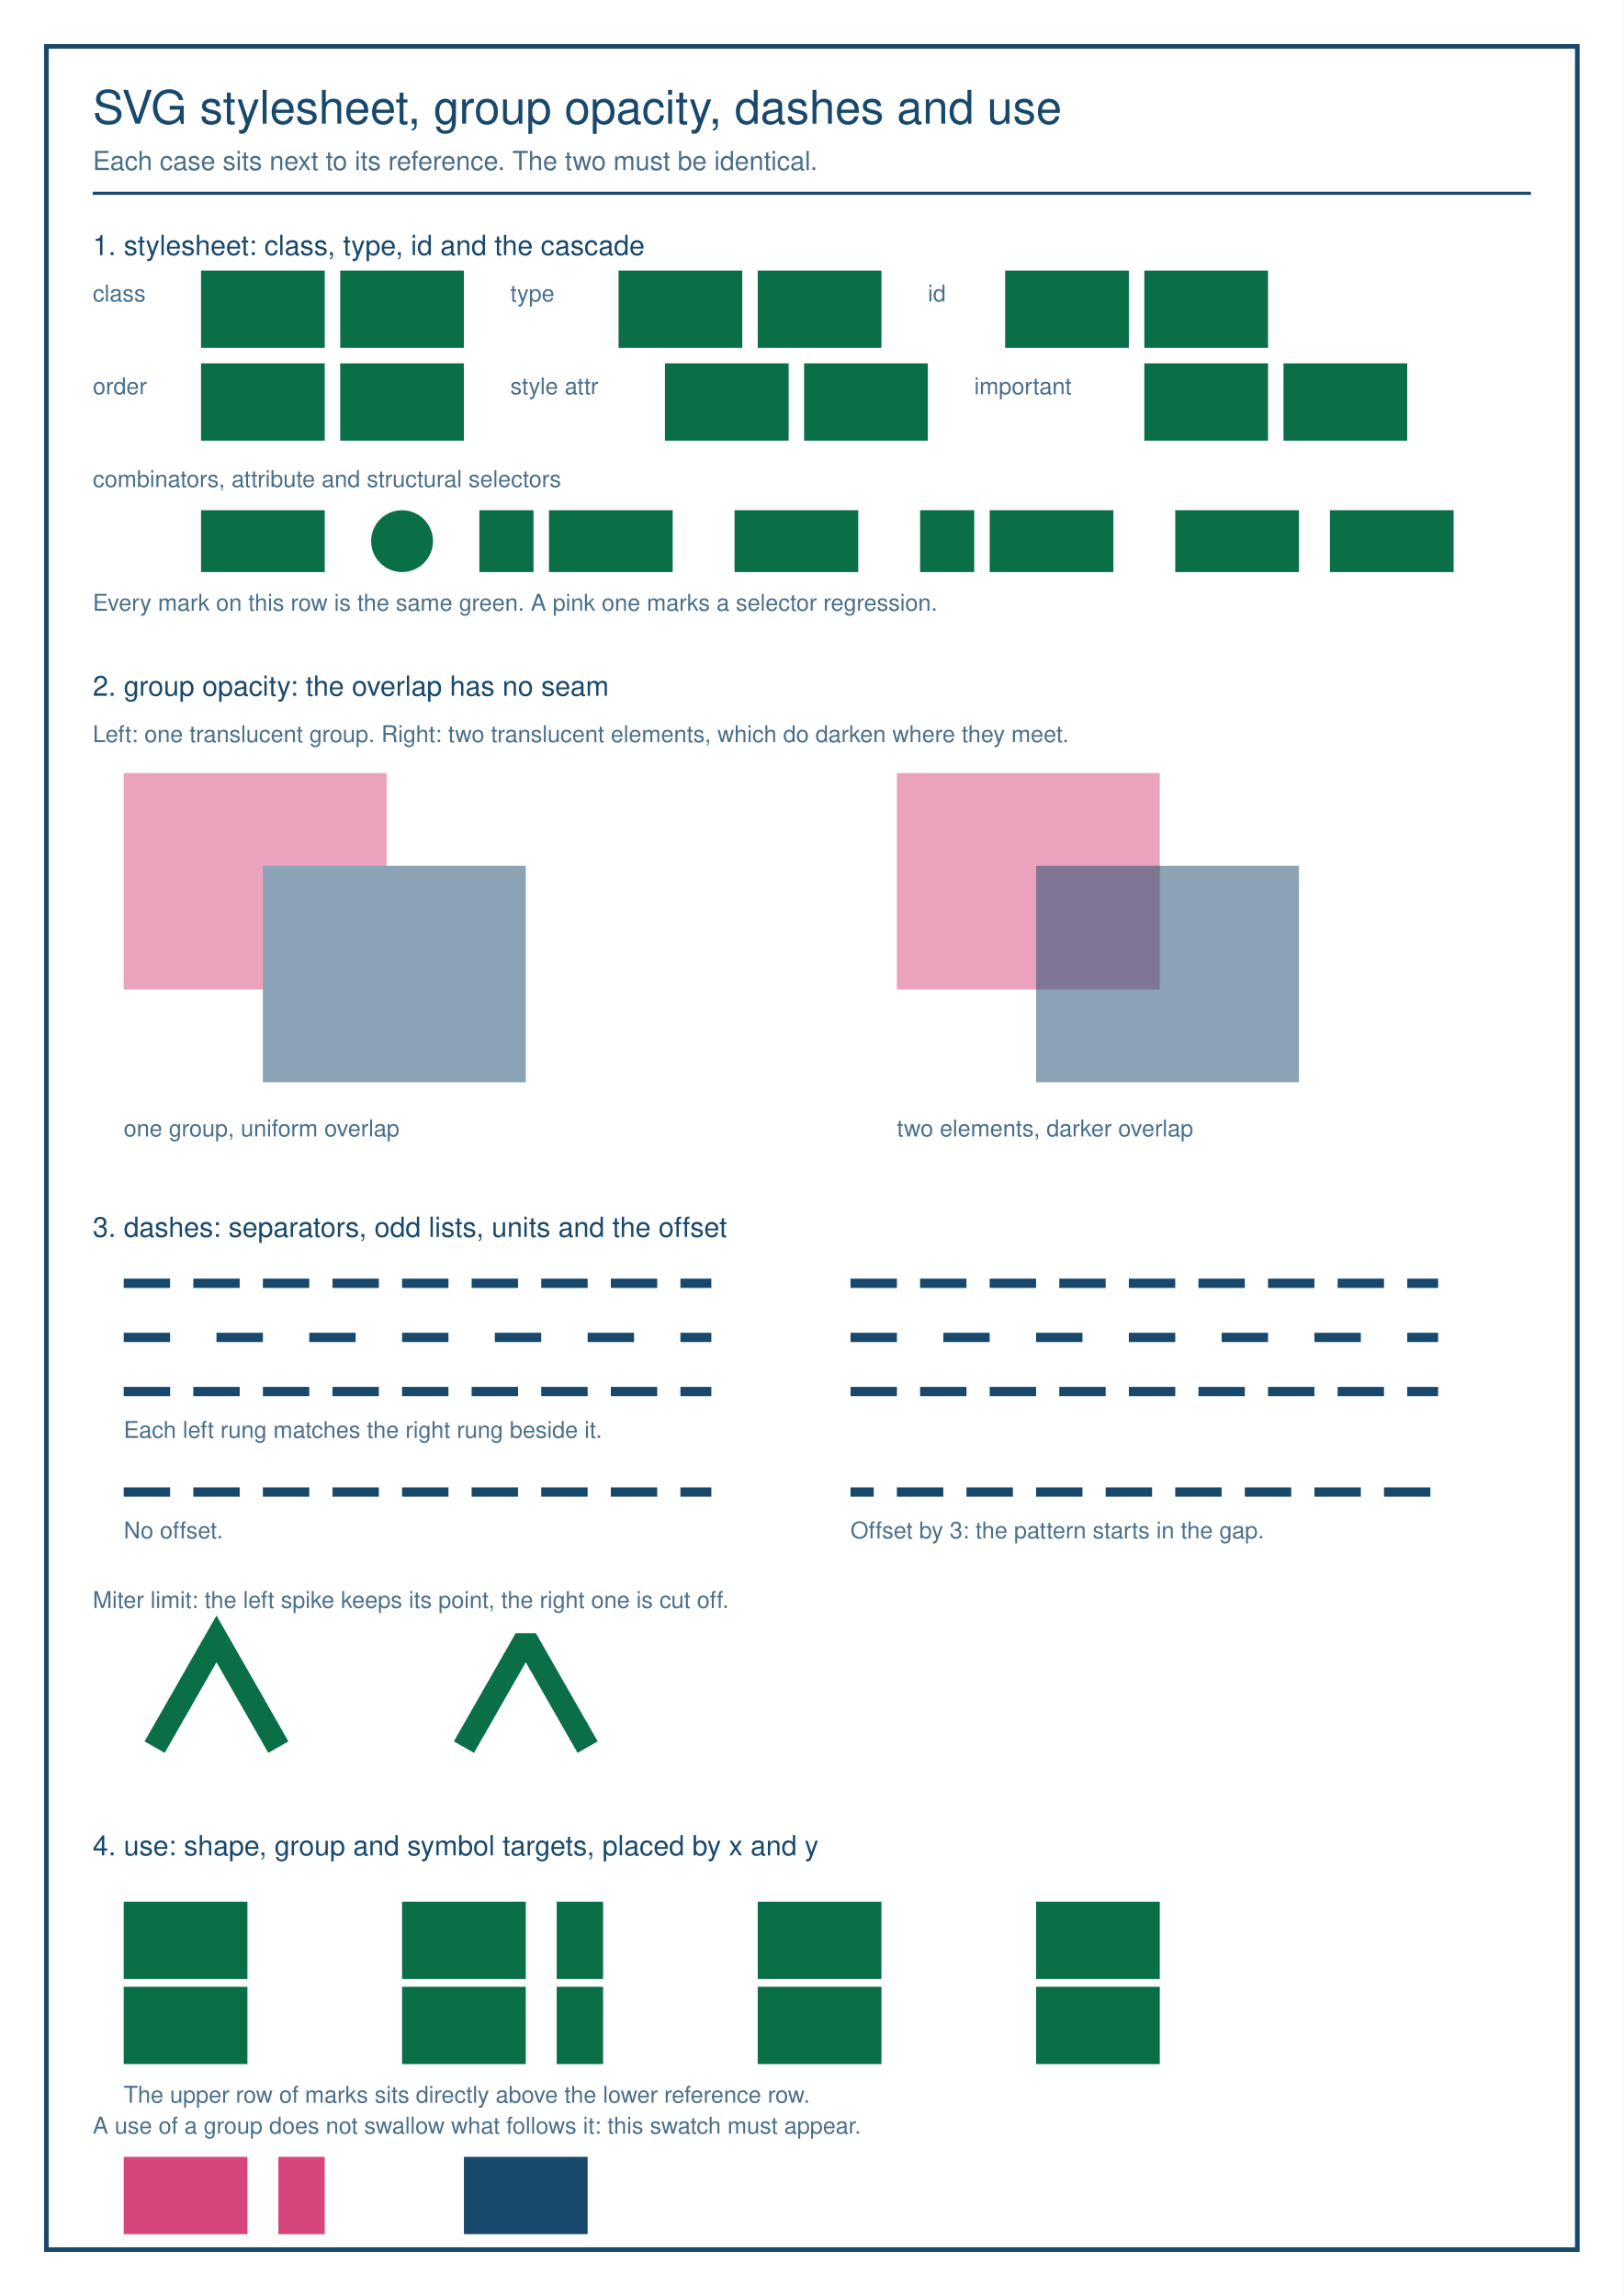
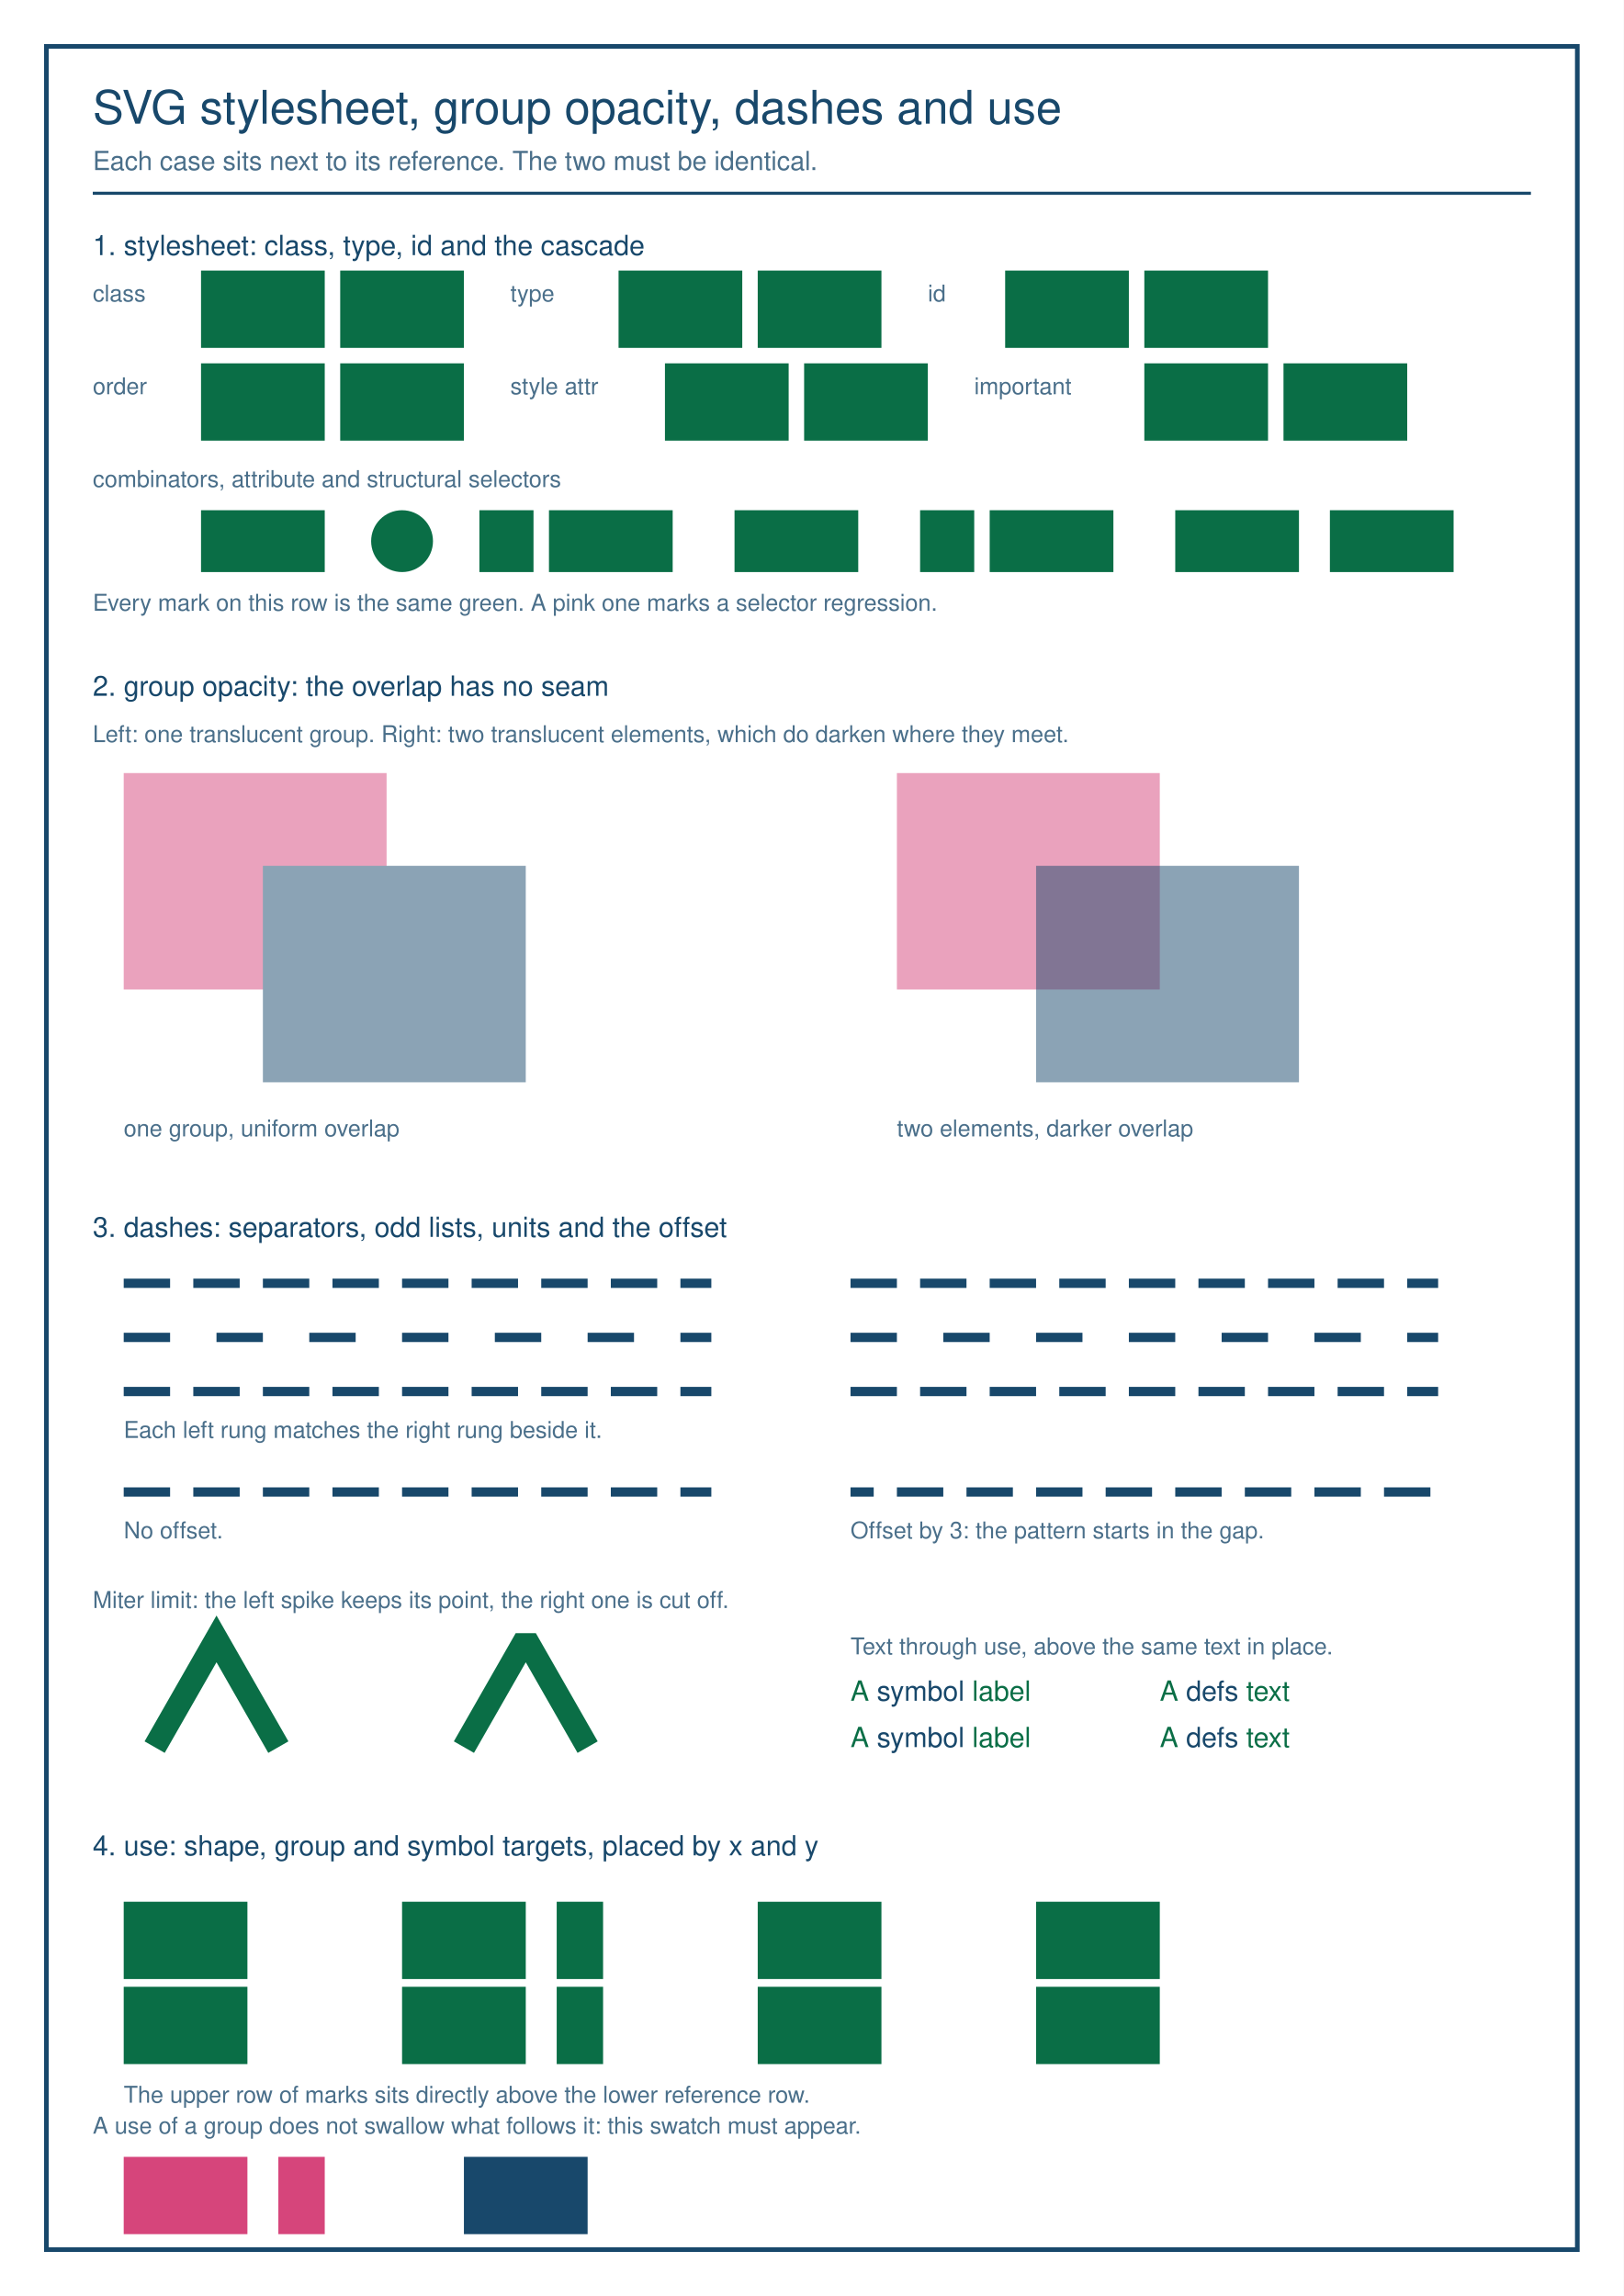
<svg xmlns="http://www.w3.org/2000/svg" xmlns:xlink="http://www.w3.org/1999/xlink" width="210mm" height="297mm" viewBox="0 0 210 297" version="1.1">
  <style>
    .fill-ok    { fill: #0a6e46; }
    rect.type   { fill: #0a6e46; }
    #by-id      { fill: #0a6e46; }
    .low        { fill: #d6457b; }
    .high       { fill: #0a6e46; }
    .forced     { fill: #0a6e46 !important; }
    .dashed     { stroke: #18486b; stroke-width: 1.2; fill: none; }
    g.frame &gt; rect          { fill: #0a6e46; }
    g.frame circle          { fill: #0a6e46; }
    rect.lead + rect        { fill: #0a6e46; }
    [data-swatch="ok"]      { fill: #0a6e46; }
    g.count rect:nth-child(2) { fill: #0a6e46; }
    rect.pick:not(.skip)    { fill: #0a6e46; }
  </style>
  <defs>
    <rect id="tile" width="16" height="10" />
    <g id="pair">
      <rect width="16" height="10" />
      <rect x="20" y="0" width="6" height="10" />
    </g>
    <symbol id="badge">
      <rect width="16" height="10" />
    </symbol>
+     <symbol id="label">
+       <text x="0" y="4" font-family="Helvetica" font-size="3.6" fill="#0a6e46">A <tspan fill="#18486b">symbol</tspan> label</text>
+     </symbol>
+     <text id="caption" x="0" y="4" font-family="Helvetica" font-size="3.6" fill="#0a6e46">A <tspan fill="#18486b">defs</tspan> text</text>
  </defs>
  <rect x="0" y="0" width="210" height="297" fill="#ffffff" />
  <rect x="6" y="6" width="198" height="285" fill="none" stroke="#18486b" stroke-width="0.6" />
  <text x="12" y="16" font-family="Helvetica" font-size="6" fill="#18486b">SVG stylesheet, group opacity, dashes and use</text>
  <text x="12" y="22" font-family="Helvetica" font-size="3.4" fill="#4a6f8a">Each case sits next to its reference. The two must be identical.</text>
  <line x1="12" y1="25" x2="198" y2="25" stroke="#18486b" stroke-width="0.4" />
  <text x="12" y="33" font-family="Helvetica" font-size="3.6" fill="#18486b">1. stylesheet: class, type, id and the cascade</text>
  <text x="12" y="39" font-family="Helvetica" font-size="3" fill="#4a6f8a">class</text>
  <rect class="fill-ok" x="26" y="35" width="16" height="10" fill="#d6457b" />
  <rect x="44" y="35" width="16" height="10" fill="#0a6e46" />
  <text x="66" y="39" font-family="Helvetica" font-size="3" fill="#4a6f8a">type</text>
  <rect class="type" x="80" y="35" width="16" height="10" fill="#d6457b" />
  <rect x="98" y="35" width="16" height="10" fill="#0a6e46" />
  <text x="120" y="39" font-family="Helvetica" font-size="3" fill="#4a6f8a">id</text>
  <rect id="by-id" x="130" y="35" width="16" height="10" fill="#d6457b" />
  <rect x="148" y="35" width="16" height="10" fill="#0a6e46" />
  <text x="12" y="51" font-family="Helvetica" font-size="3" fill="#4a6f8a">order</text>
  <rect class="low high" x="26" y="47" width="16" height="10" />
  <rect x="44" y="47" width="16" height="10" fill="#0a6e46" />
  <text x="66" y="51" font-family="Helvetica" font-size="3" fill="#4a6f8a">style attr</text>
  <rect class="low" x="86" y="47" width="16" height="10" style="fill:#0a6e46" />
  <rect x="104" y="47" width="16" height="10" fill="#0a6e46" />
  <text x="126" y="51" font-family="Helvetica" font-size="3" fill="#4a6f8a">important</text>
  <rect class="forced" x="148" y="47" width="16" height="10" style="fill:#d6457b" />
  <rect x="166" y="47" width="16" height="10" fill="#0a6e46" />
  <text x="12" y="63" font-family="Helvetica" font-size="3" fill="#4a6f8a">combinators, attribute and structural selectors</text>
  <g class="frame">
    <rect x="26" y="66" width="16" height="8" />
    <circle cx="52" cy="70" r="4" />
  </g>
  <rect class="lead" x="62" y="66" width="7" height="8" fill="#0a6e46" />
  <rect x="71" y="66" width="16" height="8" fill="#d6457b" />
  <rect data-swatch="ok" x="95" y="66" width="16" height="8" fill="#d6457b" />
  <g class="count">
    <rect x="119" y="66" width="7" height="8" fill="#0a6e46" />
    <rect x="128" y="66" width="16" height="8" fill="#d6457b" />
  </g>
  <rect class="pick" x="152" y="66" width="16" height="8" fill="#d6457b" />
  <rect x="172" y="66" width="16" height="8" fill="#0a6e46" />
  <text x="12" y="79" font-family="Helvetica" font-size="3" fill="#4a6f8a">Every mark on this row is the same green. A pink one marks a selector regression.</text>
  <text x="12" y="90" font-family="Helvetica" font-size="3.6" fill="#18486b">2. group opacity: the overlap has no seam</text>
  <text x="12" y="96" font-family="Helvetica" font-size="3" fill="#4a6f8a">Left: one translucent group. Right: two translucent elements, which do darken where they meet.</text>
  <g opacity="0.5">
    <rect x="16" y="100" width="34" height="28" fill="#d6457b" />
    <rect x="34" y="112" width="34" height="28" fill="#18486b" />
  </g>
  <g>
    <rect x="116" y="100" width="34" height="28" fill="#d6457b" opacity="0.5" />
    <rect x="134" y="112" width="34" height="28" fill="#18486b" opacity="0.5" />
  </g>
  <text x="16" y="147" font-family="Helvetica" font-size="3" fill="#4a6f8a">one group, uniform overlap</text>
  <text x="116" y="147" font-family="Helvetica" font-size="3" fill="#4a6f8a">two elements, darker overlap</text>
  <text x="12" y="160" font-family="Helvetica" font-size="3.6" fill="#18486b">3. dashes: separators, odd lists, units and the offset</text>
  <g stroke="#18486b" stroke-width="1.2" fill="none">
    <path d="M16 166 H92" stroke-dasharray="6 3" />
    <path d="M110 166 H186" stroke-dasharray="6,3" />
    <path d="M16 173 H92" stroke-dasharray="6 6" />
    <path d="M110 173 H186" stroke-dasharray="6" />
    <path d="M16 180 H92" stroke-dasharray="6px 3px" />
    <path d="M110 180 H186" stroke-dasharray="6 3" />
  </g>
  <text x="16" y="186" font-family="Helvetica" font-size="3" fill="#4a6f8a">Each left rung matches the right rung beside it.</text>
  <path class="dashed" d="M16 193 H92" stroke-dasharray="6 3" />
  <path class="dashed" d="M110 193 H186" stroke-dasharray="6 3" stroke-dashoffset="3" />
  <text x="16" y="199" font-family="Helvetica" font-size="3" fill="#4a6f8a">No offset.</text>
  <text x="110" y="199" font-family="Helvetica" font-size="3" fill="#4a6f8a">Offset by 3: the pattern starts in the gap.</text>
  <text x="12" y="208" font-family="Helvetica" font-size="3" fill="#4a6f8a">Miter limit: the left spike keeps its point, the right one is cut off.</text>
  <path d="M20 226 L28 212 L36 226" fill="none" stroke="#0a6e46" stroke-width="3" stroke-miterlimit="10" />
  <path d="M60 226 L68 212 L76 226" fill="none" stroke="#0a6e46" stroke-width="3" stroke-miterlimit="1" />
+   <text x="110" y="214" font-family="Helvetica" font-size="3" fill="#4a6f8a">Text through use, above the same text in place.</text>
+   <use href="#label" x="110" y="216" />
+   <use href="#caption" x="150" y="216" />
+   <text x="110" y="226" font-family="Helvetica" font-size="3.6" fill="#0a6e46">A <tspan fill="#18486b">symbol</tspan> label</text>
+   <text x="150" y="226" font-family="Helvetica" font-size="3.6" fill="#0a6e46">A <tspan fill="#18486b">defs</tspan> text</text>
  <text x="12" y="240" font-family="Helvetica" font-size="3.6" fill="#18486b">4. use: shape, group and symbol targets, placed by x and y</text>
  <g fill="#0a6e46">
    <use href="#tile" x="16" y="246" />
    <use href="#pair" x="52" y="246" />
    <use href="#badge" x="98" y="246" />
    <use xlink:href="#tile" x="134" y="246" />
  </g>
  <g fill="#0a6e46">
    <rect x="16" y="257" width="16" height="10" />
    <rect x="52" y="257" width="16" height="10" />
    <rect x="72" y="257" width="6" height="10" />
    <rect x="98" y="257" width="16" height="10" />
    <rect x="134" y="257" width="16" height="10" />
  </g>
  <text x="16" y="272" font-family="Helvetica" font-size="3" fill="#4a6f8a">The upper row of marks sits directly above the lower reference row.</text>
  <text x="12" y="276" font-family="Helvetica" font-size="3" fill="#4a6f8a">A use of a group does not swallow what follows it: this swatch must appear.</text>
  <use href="#pair" x="16" y="279" fill="#d6457b" />
  <rect x="60" y="279" width="16" height="10" fill="#18486b" />
</svg>
